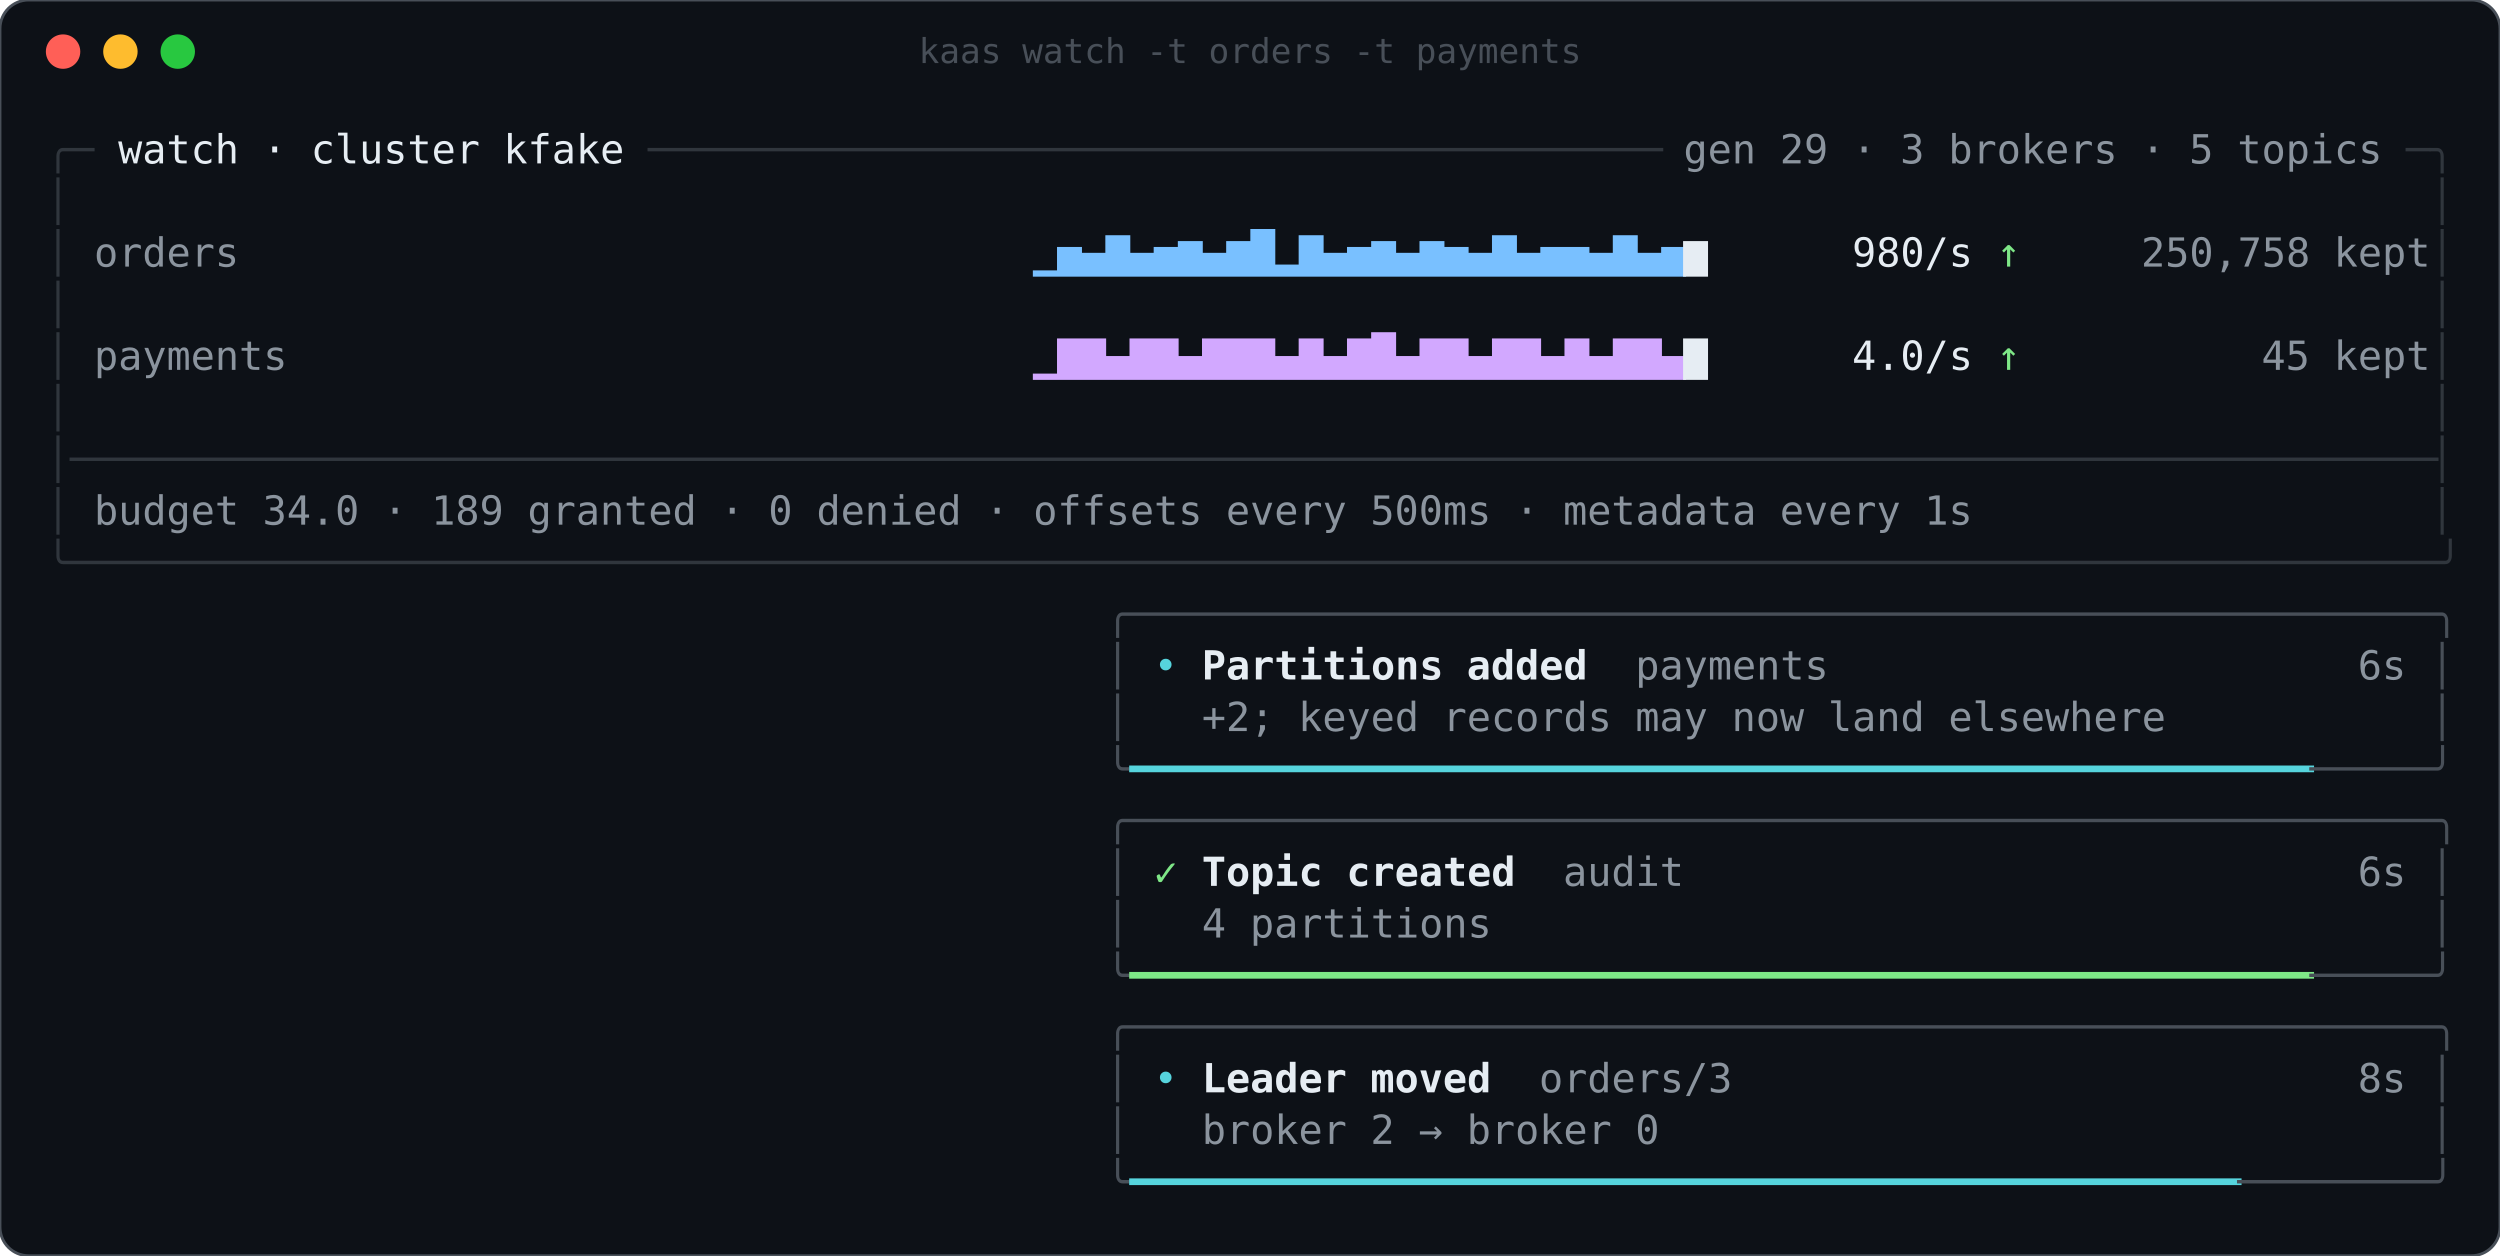
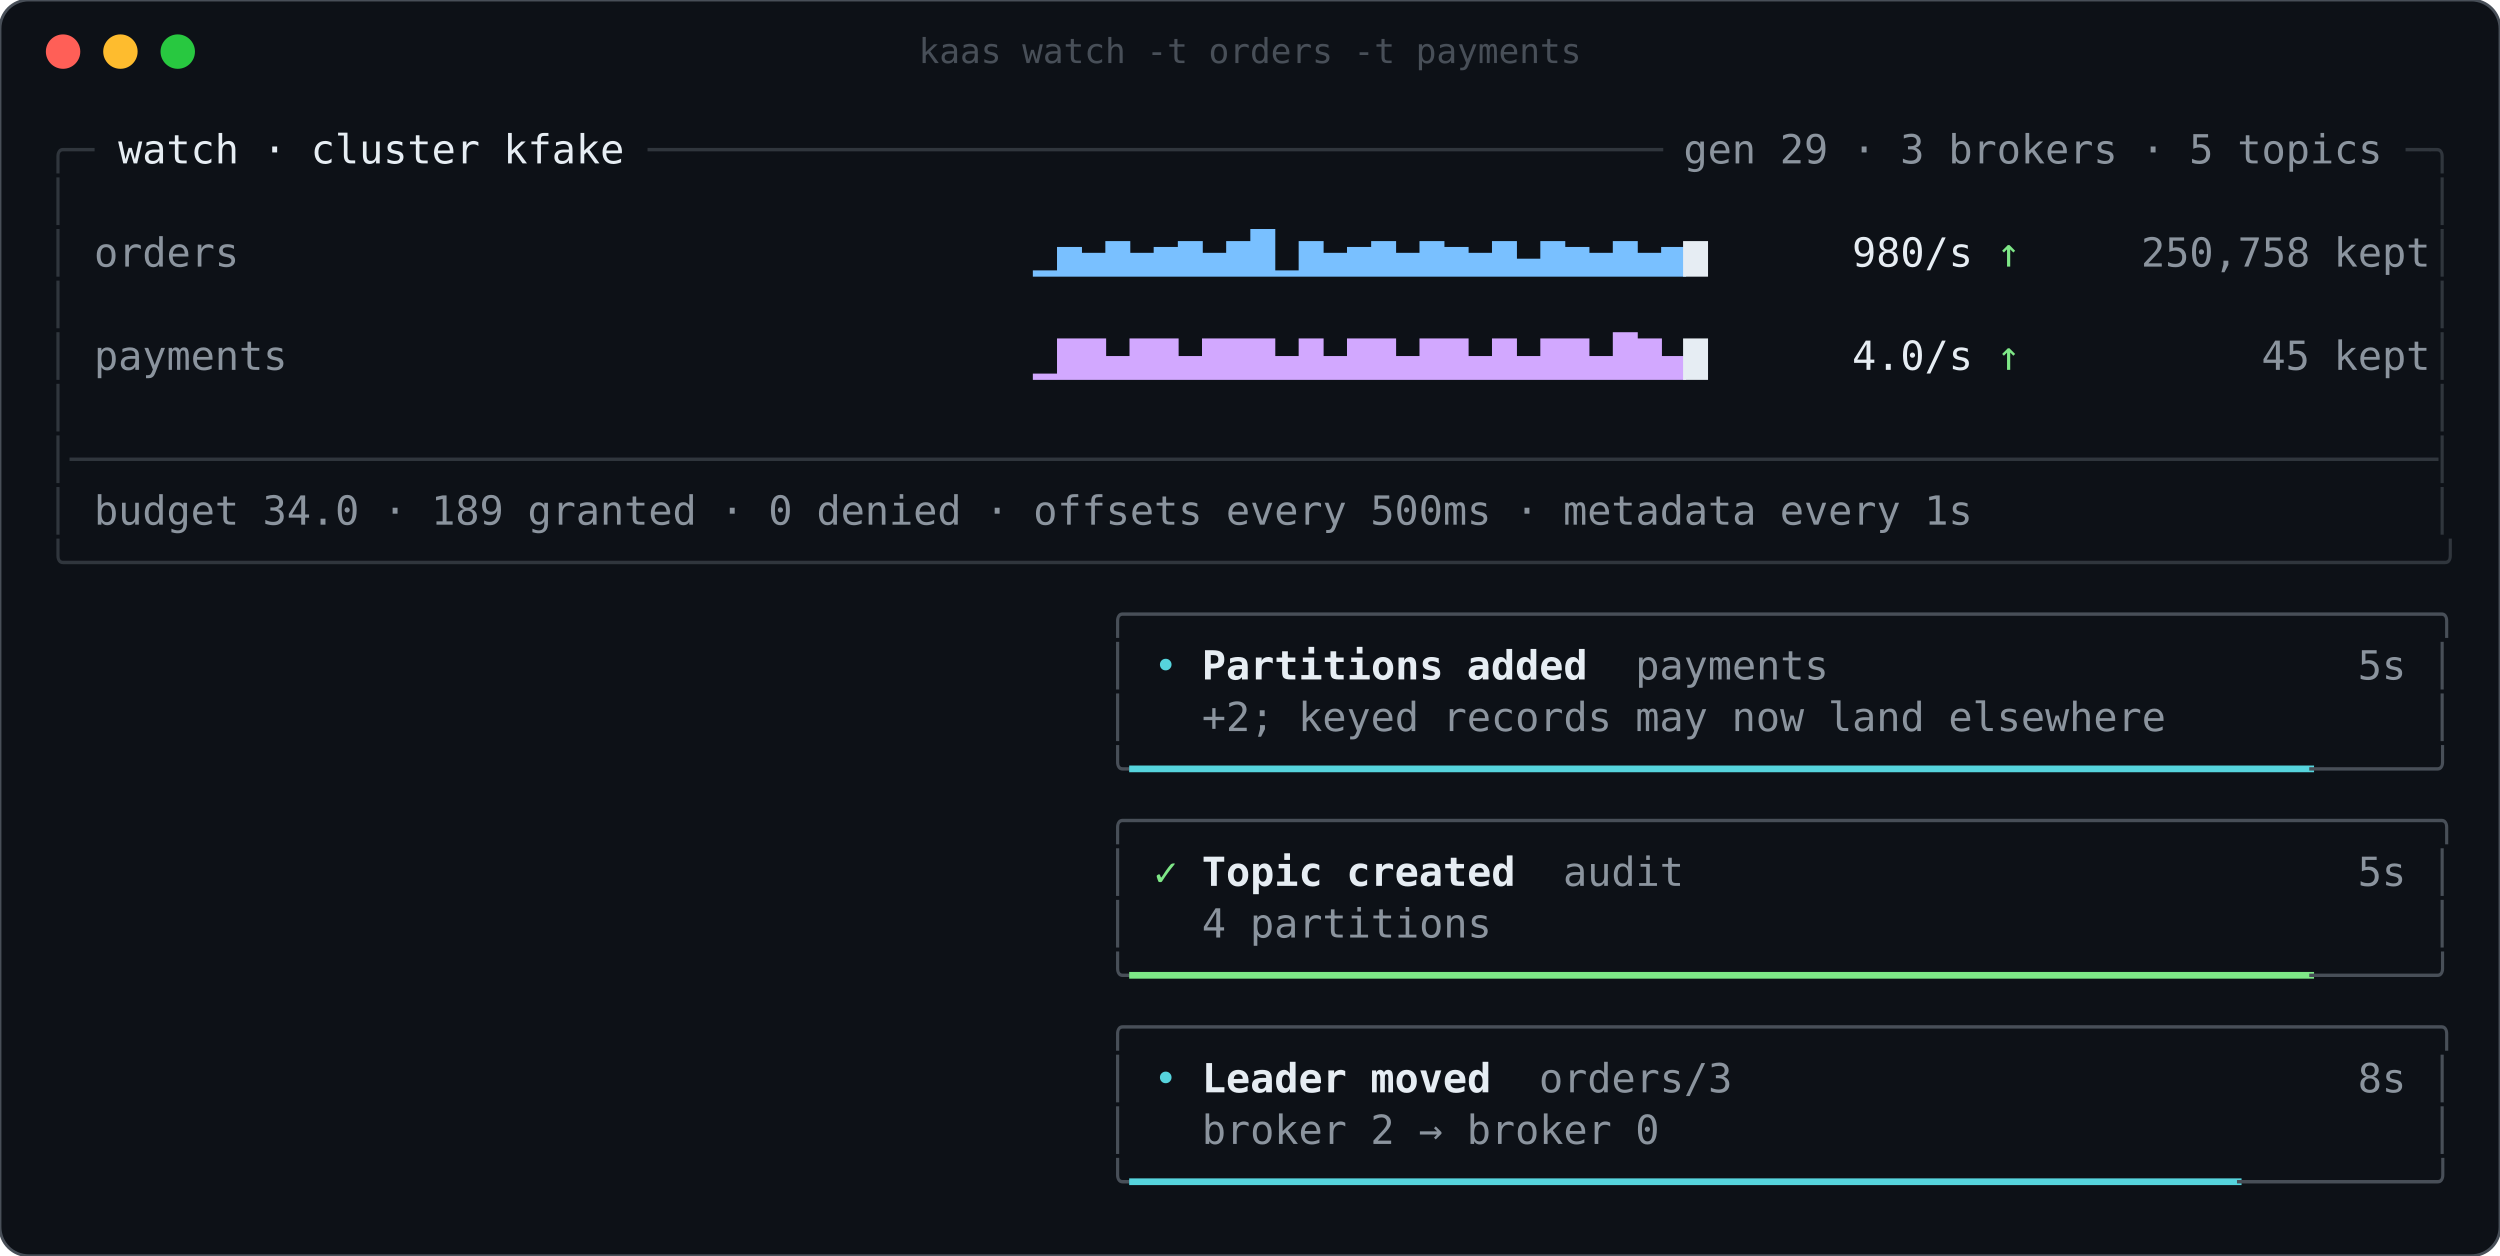
<svg xmlns="http://www.w3.org/2000/svg" width="872" height="438" viewBox="0 0 872 438" role="img" aria-label="kaas watch -t orders -t payments">
  <rect width="100%" height="100%" rx="10" fill="#0d1117" stroke="#484f58" />
  <circle cx="22" cy="18" r="6" fill="#ff5f57" />
  <circle cx="42" cy="18" r="6" fill="#febc2e" />
  <circle cx="62" cy="18" r="6" fill="#28c840" />
  <text x="436" y="22" fill="#484f58" font-family="ui-monospace,SFMono-Regular,Menlo,Consolas,monospace" font-size="12" text-anchor="middle">kaas watch -t orders -t payments</text>
  <g font-family="ui-monospace,SFMono-Regular,Menlo,Consolas,'DejaVu Sans Mono',monospace" font-size="14" xml:space="preserve">
    <text x="16.0" y="57.0" fill="#30363d" textLength="16.8" lengthAdjust="spacingAndGlyphs">╭─</text>
    <text x="41.2" y="57.0" fill="#e6edf3" textLength="42.0" lengthAdjust="spacingAndGlyphs">watch</text>
    <text x="91.6" y="57.0" fill="#e6edf3" textLength="8.4" lengthAdjust="spacingAndGlyphs">·</text>
    <text x="108.4" y="57.0" fill="#e6edf3" textLength="58.8" lengthAdjust="spacingAndGlyphs">cluster</text>
    <text x="175.6" y="57.0" fill="#e6edf3" textLength="42.0" lengthAdjust="spacingAndGlyphs">kfake</text>
    <text x="226.0" y="57.0" fill="#30363d" textLength="352.8" lengthAdjust="spacingAndGlyphs">──────────────────────────────────────────</text>
    <text x="587.2" y="57.0" fill="#8b949e" textLength="25.2" lengthAdjust="spacingAndGlyphs">gen</text>
    <text x="620.8" y="57.0" fill="#8b949e" textLength="16.8" lengthAdjust="spacingAndGlyphs">29</text>
    <text x="646.0" y="57.0" fill="#8b949e" textLength="8.4" lengthAdjust="spacingAndGlyphs">·</text>
    <text x="662.8" y="57.0" fill="#8b949e" textLength="8.4" lengthAdjust="spacingAndGlyphs">3</text>
    <text x="679.6" y="57.0" fill="#8b949e" textLength="58.8" lengthAdjust="spacingAndGlyphs">brokers</text>
    <text x="746.8" y="57.0" fill="#8b949e" textLength="8.4" lengthAdjust="spacingAndGlyphs">·</text>
    <text x="763.6" y="57.0" fill="#8b949e" textLength="8.4" lengthAdjust="spacingAndGlyphs">5</text>
    <text x="780.4" y="57.0" fill="#8b949e" textLength="50.4" lengthAdjust="spacingAndGlyphs">topics</text>
    <text x="839.2" y="57.0" fill="#30363d" textLength="8.4" lengthAdjust="spacingAndGlyphs">─</text>
    <text x="847.6" y="57.0" fill="#30363d" textLength="8.4" lengthAdjust="spacingAndGlyphs">╮</text>
    <text x="16.0" y="75.0" fill="#30363d" textLength="8.4" lengthAdjust="spacingAndGlyphs">│</text>
    <text x="847.6" y="75.0" fill="#30363d" textLength="8.4" lengthAdjust="spacingAndGlyphs">│</text>
    <text x="16.0" y="93.0" fill="#30363d" textLength="8.4" lengthAdjust="spacingAndGlyphs">│</text>
    <text x="32.8" y="93.0" fill="#8b949e" textLength="50.4" lengthAdjust="spacingAndGlyphs">orders</text>
-     <text x="360.4" y="93.0" fill="#79c0ff" textLength="226.8" lengthAdjust="spacingAndGlyphs">▁▅▄▇▄▅▆▄▆█▂▇▄▅▆▄▆▅▄▇▄▅▅▄▇▄▅</text>
+     <text x="360.4" y="93.0" fill="#79c0ff" textLength="226.8" lengthAdjust="spacingAndGlyphs">▁▅▄▆▄▅▆▄▆█▁▆▄▅▆▄▆▅▄▆▃▆▅▄▆▄▅</text>
    <text x="587.2" y="93.0" fill="#e6edf3" textLength="8.4" lengthAdjust="spacingAndGlyphs">▆</text>
    <text x="646.0" y="93.0" fill="#e6edf3" textLength="42.0" lengthAdjust="spacingAndGlyphs">980/s</text>
    <text x="696.4" y="93.0" fill="#7ee787" textLength="8.4" lengthAdjust="spacingAndGlyphs">↑</text>
    <text x="746.8" y="93.0" fill="#8b949e" textLength="58.8" lengthAdjust="spacingAndGlyphs">250,758</text>
    <text x="814.0" y="93.0" fill="#8b949e" textLength="33.6" lengthAdjust="spacingAndGlyphs">kept</text>
    <text x="847.6" y="93.0" fill="#30363d" textLength="8.4" lengthAdjust="spacingAndGlyphs">│</text>
    <text x="16.0" y="111.0" fill="#30363d" textLength="8.4" lengthAdjust="spacingAndGlyphs">│</text>
    <text x="847.6" y="111.0" fill="#30363d" textLength="8.4" lengthAdjust="spacingAndGlyphs">│</text>
    <text x="16.0" y="129.0" fill="#30363d" textLength="8.4" lengthAdjust="spacingAndGlyphs">│</text>
    <text x="32.8" y="129.0" fill="#8b949e" textLength="67.2" lengthAdjust="spacingAndGlyphs">payments</text>
-     <text x="360.4" y="129.0" fill="#d2a8ff" textLength="226.8" lengthAdjust="spacingAndGlyphs">▁▇▇▄▇▇▄▇▇▇▄▇▄▇█▄▇▇▄▇▇▄▇▄▇▇▄</text>
+     <text x="360.4" y="129.0" fill="#d2a8ff" textLength="226.8" lengthAdjust="spacingAndGlyphs">▁▇▇▄▇▇▄▇▇▇▄▇▄▇▇▄▇▇▄▇▄▇▇▄█▇▄</text>
    <text x="587.2" y="129.0" fill="#e6edf3" textLength="8.4" lengthAdjust="spacingAndGlyphs">▇</text>
    <text x="646.0" y="129.0" fill="#e6edf3" textLength="42.0" lengthAdjust="spacingAndGlyphs">4.0/s</text>
    <text x="696.4" y="129.0" fill="#7ee787" textLength="8.4" lengthAdjust="spacingAndGlyphs">↑</text>
    <text x="788.8" y="129.0" fill="#8b949e" textLength="16.8" lengthAdjust="spacingAndGlyphs">45</text>
    <text x="814.0" y="129.0" fill="#8b949e" textLength="33.6" lengthAdjust="spacingAndGlyphs">kept</text>
    <text x="847.6" y="129.0" fill="#30363d" textLength="8.4" lengthAdjust="spacingAndGlyphs">│</text>
    <text x="16.0" y="147.0" fill="#30363d" textLength="8.4" lengthAdjust="spacingAndGlyphs">│</text>
    <text x="847.6" y="147.0" fill="#30363d" textLength="8.4" lengthAdjust="spacingAndGlyphs">│</text>
    <text x="16.0" y="165.0" fill="#30363d" textLength="8.4" lengthAdjust="spacingAndGlyphs">│</text>
    <text x="24.4" y="165.0" fill="#30363d" textLength="823.2" lengthAdjust="spacingAndGlyphs">──────────────────────────────────────────────────────────────────────────────────────────────────</text>
    <text x="847.6" y="165.0" fill="#30363d" textLength="8.4" lengthAdjust="spacingAndGlyphs">│</text>
    <text x="16.0" y="183.0" fill="#30363d" textLength="8.4" lengthAdjust="spacingAndGlyphs">│</text>
    <text x="32.8" y="183.0" fill="#8b949e" textLength="50.4" lengthAdjust="spacingAndGlyphs">budget</text>
    <text x="91.6" y="183.0" fill="#8b949e" textLength="33.6" lengthAdjust="spacingAndGlyphs">34.0</text>
    <text x="133.6" y="183.0" fill="#8b949e" textLength="8.4" lengthAdjust="spacingAndGlyphs">·</text>
    <text x="150.4" y="183.0" fill="#8b949e" textLength="25.2" lengthAdjust="spacingAndGlyphs">189</text>
    <text x="184.0" y="183.0" fill="#8b949e" textLength="58.8" lengthAdjust="spacingAndGlyphs">granted</text>
    <text x="251.2" y="183.0" fill="#8b949e" textLength="8.4" lengthAdjust="spacingAndGlyphs">·</text>
    <text x="268.0" y="183.0" fill="#8b949e" textLength="8.4" lengthAdjust="spacingAndGlyphs">0</text>
    <text x="284.8" y="183.0" fill="#8b949e" textLength="50.4" lengthAdjust="spacingAndGlyphs">denied</text>
    <text x="343.6" y="183.0" fill="#8b949e" textLength="8.4" lengthAdjust="spacingAndGlyphs">·</text>
    <text x="360.4" y="183.0" fill="#8b949e" textLength="58.8" lengthAdjust="spacingAndGlyphs">offsets</text>
    <text x="427.6" y="183.0" fill="#8b949e" textLength="42.0" lengthAdjust="spacingAndGlyphs">every</text>
    <text x="478.0" y="183.0" fill="#8b949e" textLength="42.0" lengthAdjust="spacingAndGlyphs">500ms</text>
    <text x="528.4" y="183.0" fill="#8b949e" textLength="8.4" lengthAdjust="spacingAndGlyphs">·</text>
    <text x="545.2" y="183.0" fill="#8b949e" textLength="67.2" lengthAdjust="spacingAndGlyphs">metadata</text>
    <text x="620.8" y="183.0" fill="#8b949e" textLength="42.0" lengthAdjust="spacingAndGlyphs">every</text>
    <text x="671.2" y="183.0" fill="#8b949e" textLength="16.8" lengthAdjust="spacingAndGlyphs">1s</text>
    <text x="847.6" y="183.0" fill="#30363d" textLength="8.4" lengthAdjust="spacingAndGlyphs">│</text>
    <text x="16.0" y="201.0" fill="#30363d" textLength="840.0" lengthAdjust="spacingAndGlyphs">╰──────────────────────────────────────────────────────────────────────────────────────────────────╯</text>
    <text x="385.6" y="219.0" fill="#484f58" textLength="470.4" lengthAdjust="spacingAndGlyphs">╭──────────────────────────────────────────────────────╮</text>
    <text x="385.6" y="237.0" fill="#484f58" textLength="8.4" lengthAdjust="spacingAndGlyphs">│</text>
    <text x="402.4" y="237.0" fill="#56d4dd" textLength="8.4" lengthAdjust="spacingAndGlyphs">•</text>
    <text x="419.2" y="237.0" fill="#e6edf3" font-weight="bold" textLength="84.0" lengthAdjust="spacingAndGlyphs">Partitions</text>
    <text x="511.6" y="237.0" fill="#e6edf3" font-weight="bold" textLength="42.0" lengthAdjust="spacingAndGlyphs">added</text>
    <text x="570.4" y="237.0" fill="#8b949e" textLength="67.2" lengthAdjust="spacingAndGlyphs">payments</text>
-     <text x="822.4" y="237.0" fill="#8b949e" textLength="16.8" lengthAdjust="spacingAndGlyphs">6s</text>
+     <text x="822.4" y="237.0" fill="#8b949e" textLength="16.8" lengthAdjust="spacingAndGlyphs">5s</text>
    <text x="847.6" y="237.0" fill="#484f58" textLength="8.4" lengthAdjust="spacingAndGlyphs">│</text>
    <text x="385.6" y="255.0" fill="#484f58" textLength="8.4" lengthAdjust="spacingAndGlyphs">│</text>
    <text x="419.2" y="255.0" fill="#8b949e" textLength="25.2" lengthAdjust="spacingAndGlyphs">+2;</text>
    <text x="452.8" y="255.0" fill="#8b949e" textLength="42.0" lengthAdjust="spacingAndGlyphs">keyed</text>
    <text x="503.2" y="255.0" fill="#8b949e" textLength="58.8" lengthAdjust="spacingAndGlyphs">records</text>
    <text x="570.4" y="255.0" fill="#8b949e" textLength="25.2" lengthAdjust="spacingAndGlyphs">may</text>
    <text x="604.0" y="255.0" fill="#8b949e" textLength="25.2" lengthAdjust="spacingAndGlyphs">now</text>
    <text x="637.6" y="255.0" fill="#8b949e" textLength="33.6" lengthAdjust="spacingAndGlyphs">land</text>
    <text x="679.6" y="255.0" fill="#8b949e" textLength="75.6" lengthAdjust="spacingAndGlyphs">elsewhere</text>
    <text x="847.6" y="255.0" fill="#484f58" textLength="8.4" lengthAdjust="spacingAndGlyphs">│</text>
    <text x="385.6" y="273.0" fill="#484f58" textLength="8.4" lengthAdjust="spacingAndGlyphs">╰</text>
    <text x="394.0" y="273.0" fill="#56d4dd" textLength="411.6" lengthAdjust="spacingAndGlyphs">━━━━━━━━━━━━━━━━━━━━━━━━━━━━━━━━━━━━━━━━━━━━━━━━━</text>
    <text x="805.6" y="273.0" fill="#484f58" textLength="50.4" lengthAdjust="spacingAndGlyphs">─────╯</text>
    <text x="385.6" y="291.0" fill="#484f58" textLength="470.4" lengthAdjust="spacingAndGlyphs">╭──────────────────────────────────────────────────────╮</text>
    <text x="385.6" y="309.0" fill="#484f58" textLength="8.4" lengthAdjust="spacingAndGlyphs">│</text>
    <text x="402.4" y="309.0" fill="#7ee787" textLength="8.4" lengthAdjust="spacingAndGlyphs">✓</text>
    <text x="419.2" y="309.0" fill="#e6edf3" font-weight="bold" textLength="42.0" lengthAdjust="spacingAndGlyphs">Topic</text>
    <text x="469.6" y="309.0" fill="#e6edf3" font-weight="bold" textLength="58.8" lengthAdjust="spacingAndGlyphs">created</text>
    <text x="545.2" y="309.0" fill="#8b949e" textLength="42.0" lengthAdjust="spacingAndGlyphs">audit</text>
-     <text x="822.4" y="309.0" fill="#8b949e" textLength="16.8" lengthAdjust="spacingAndGlyphs">6s</text>
+     <text x="822.4" y="309.0" fill="#8b949e" textLength="16.8" lengthAdjust="spacingAndGlyphs">5s</text>
    <text x="847.6" y="309.0" fill="#484f58" textLength="8.4" lengthAdjust="spacingAndGlyphs">│</text>
    <text x="385.6" y="327.0" fill="#484f58" textLength="8.4" lengthAdjust="spacingAndGlyphs">│</text>
    <text x="419.2" y="327.0" fill="#8b949e" textLength="8.4" lengthAdjust="spacingAndGlyphs">4</text>
    <text x="436.0" y="327.0" fill="#8b949e" textLength="84.0" lengthAdjust="spacingAndGlyphs">partitions</text>
    <text x="847.6" y="327.0" fill="#484f58" textLength="8.4" lengthAdjust="spacingAndGlyphs">│</text>
    <text x="385.6" y="345.0" fill="#484f58" textLength="8.4" lengthAdjust="spacingAndGlyphs">╰</text>
    <text x="394.0" y="345.0" fill="#7ee787" textLength="411.6" lengthAdjust="spacingAndGlyphs">━━━━━━━━━━━━━━━━━━━━━━━━━━━━━━━━━━━━━━━━━━━━━━━━━</text>
    <text x="805.6" y="345.0" fill="#484f58" textLength="50.4" lengthAdjust="spacingAndGlyphs">─────╯</text>
    <text x="385.6" y="363.0" fill="#484f58" textLength="470.4" lengthAdjust="spacingAndGlyphs">╭──────────────────────────────────────────────────────╮</text>
    <text x="385.6" y="381.0" fill="#484f58" textLength="8.4" lengthAdjust="spacingAndGlyphs">│</text>
    <text x="402.4" y="381.0" fill="#56d4dd" textLength="8.4" lengthAdjust="spacingAndGlyphs">•</text>
    <text x="419.2" y="381.0" fill="#e6edf3" font-weight="bold" textLength="50.4" lengthAdjust="spacingAndGlyphs">Leader</text>
    <text x="478.0" y="381.0" fill="#e6edf3" font-weight="bold" textLength="42.0" lengthAdjust="spacingAndGlyphs">moved</text>
    <text x="536.8" y="381.0" fill="#8b949e" textLength="67.2" lengthAdjust="spacingAndGlyphs">orders/3</text>
    <text x="822.4" y="381.0" fill="#8b949e" textLength="16.8" lengthAdjust="spacingAndGlyphs">8s</text>
    <text x="847.6" y="381.0" fill="#484f58" textLength="8.4" lengthAdjust="spacingAndGlyphs">│</text>
    <text x="385.6" y="399.0" fill="#484f58" textLength="8.4" lengthAdjust="spacingAndGlyphs">│</text>
    <text x="419.2" y="399.0" fill="#8b949e" textLength="50.4" lengthAdjust="spacingAndGlyphs">broker</text>
    <text x="478.0" y="399.0" fill="#8b949e" textLength="8.4" lengthAdjust="spacingAndGlyphs">2</text>
    <text x="494.8" y="399.0" fill="#8b949e" textLength="8.4" lengthAdjust="spacingAndGlyphs">→</text>
    <text x="511.6" y="399.0" fill="#8b949e" textLength="50.4" lengthAdjust="spacingAndGlyphs">broker</text>
    <text x="570.4" y="399.0" fill="#8b949e" textLength="8.4" lengthAdjust="spacingAndGlyphs">0</text>
    <text x="847.6" y="399.0" fill="#484f58" textLength="8.4" lengthAdjust="spacingAndGlyphs">│</text>
    <text x="385.6" y="417.0" fill="#484f58" textLength="8.4" lengthAdjust="spacingAndGlyphs">╰</text>
    <text x="394.0" y="417.0" fill="#56d4dd" textLength="386.4" lengthAdjust="spacingAndGlyphs">━━━━━━━━━━━━━━━━━━━━━━━━━━━━━━━━━━━━━━━━━━━━━━</text>
    <text x="780.4" y="417.0" fill="#484f58" textLength="75.6" lengthAdjust="spacingAndGlyphs">────────╯</text>
  </g>
</svg>
